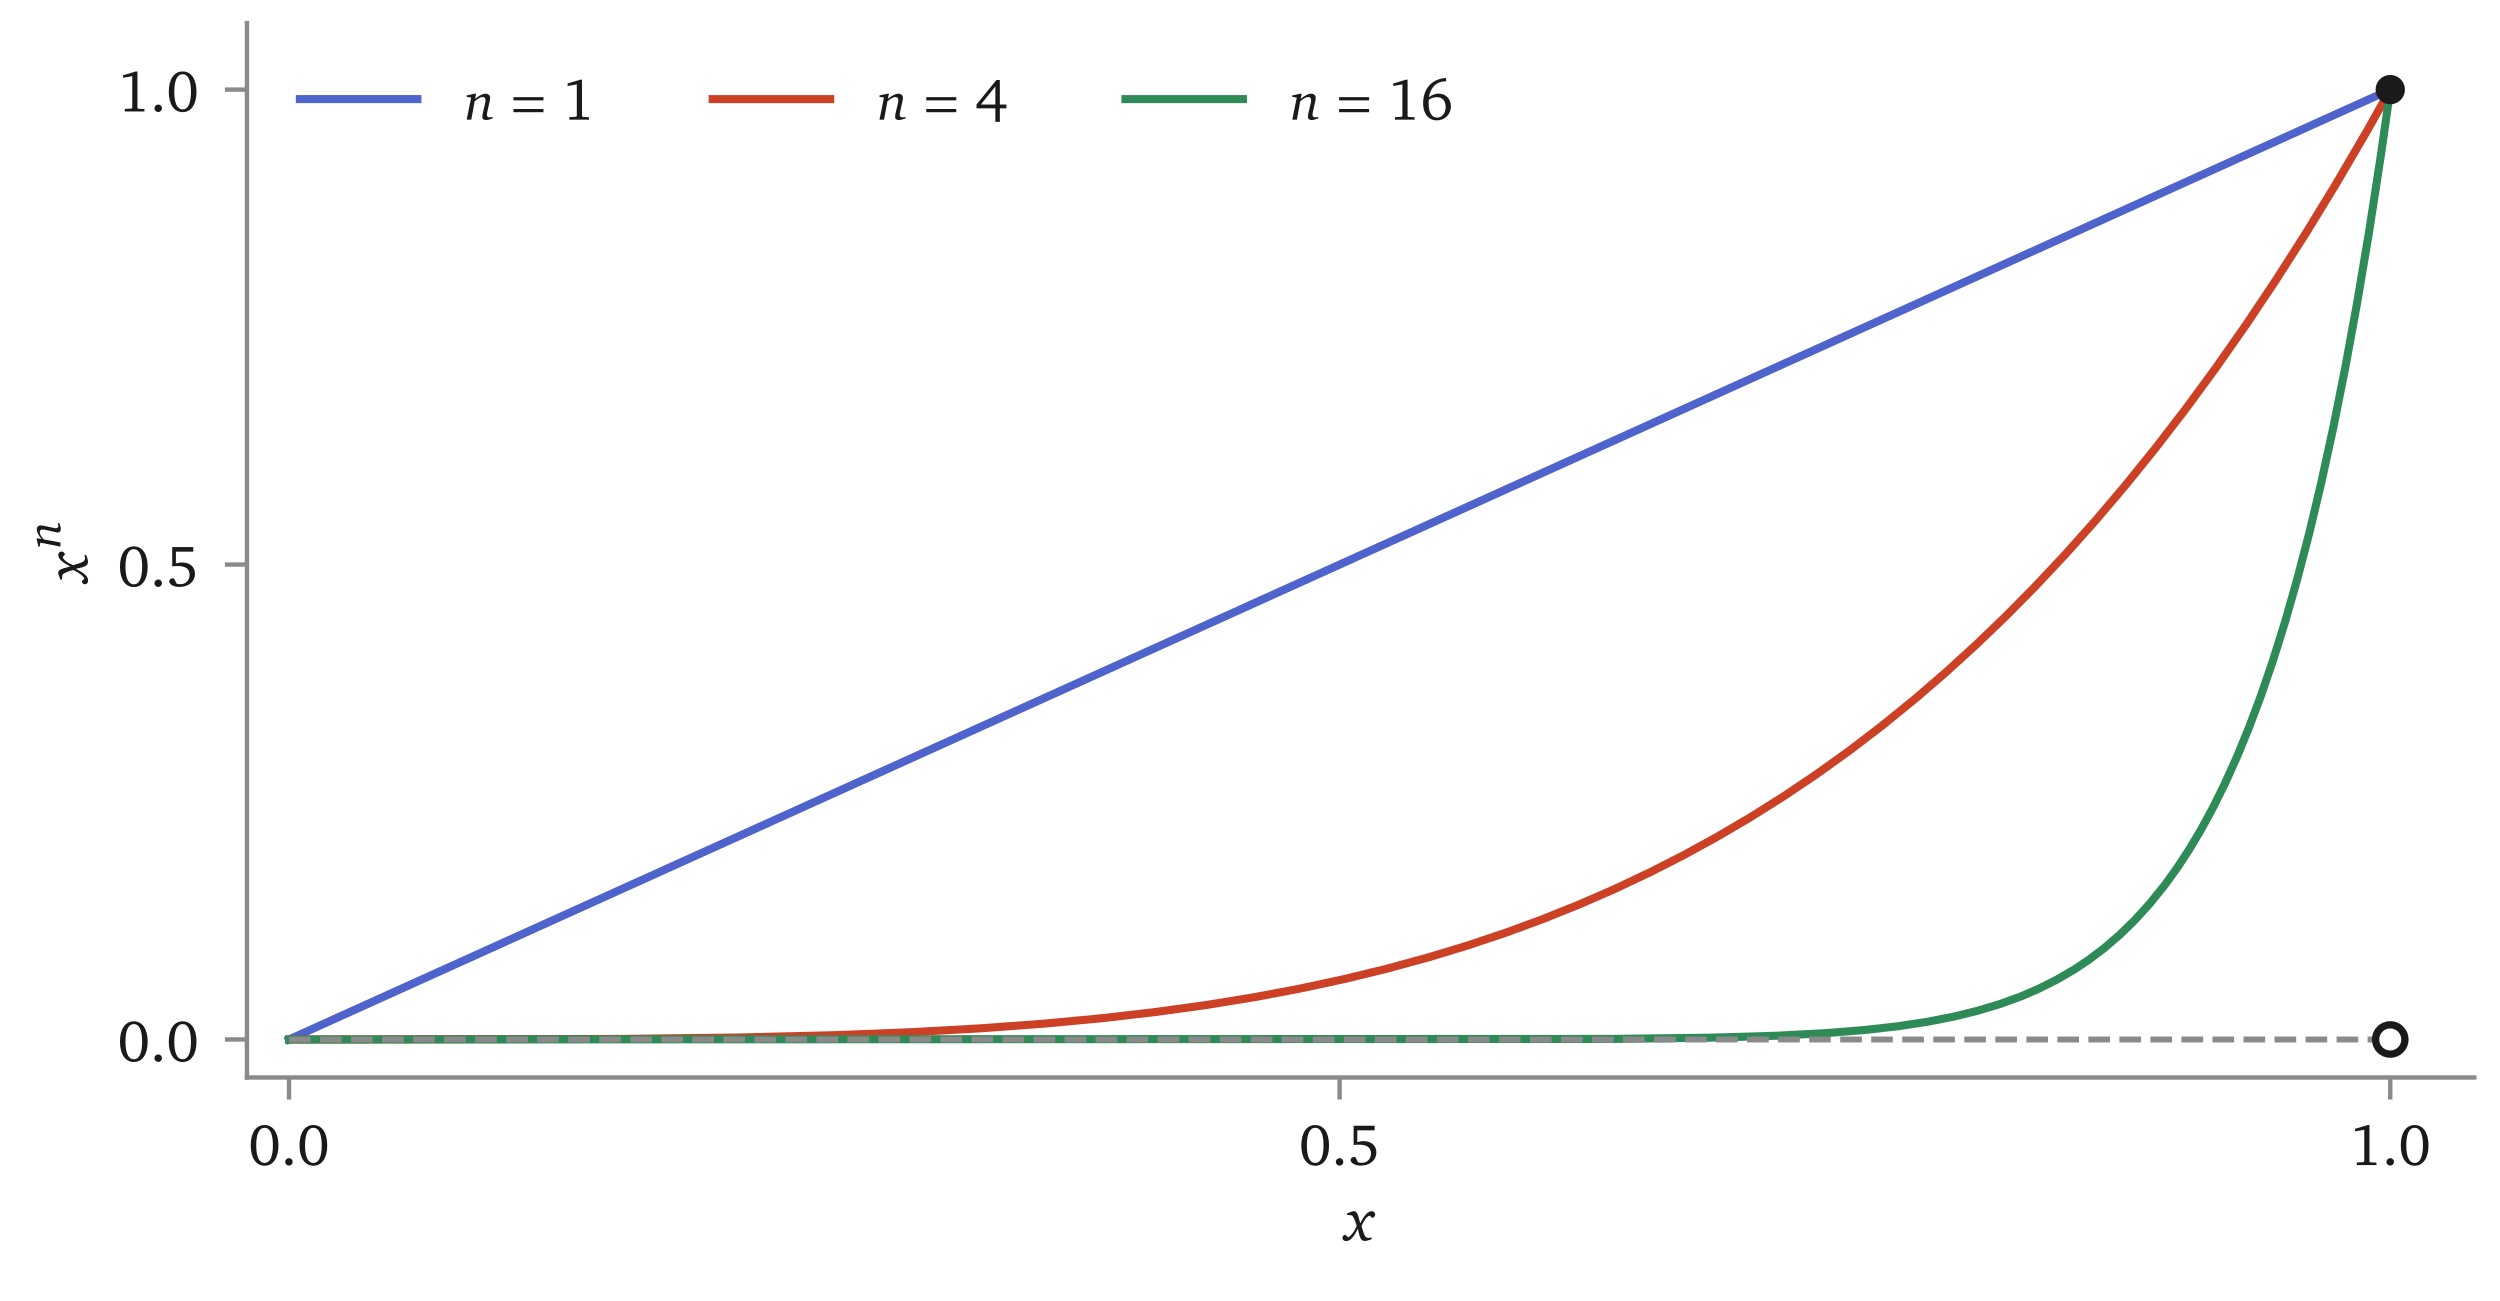
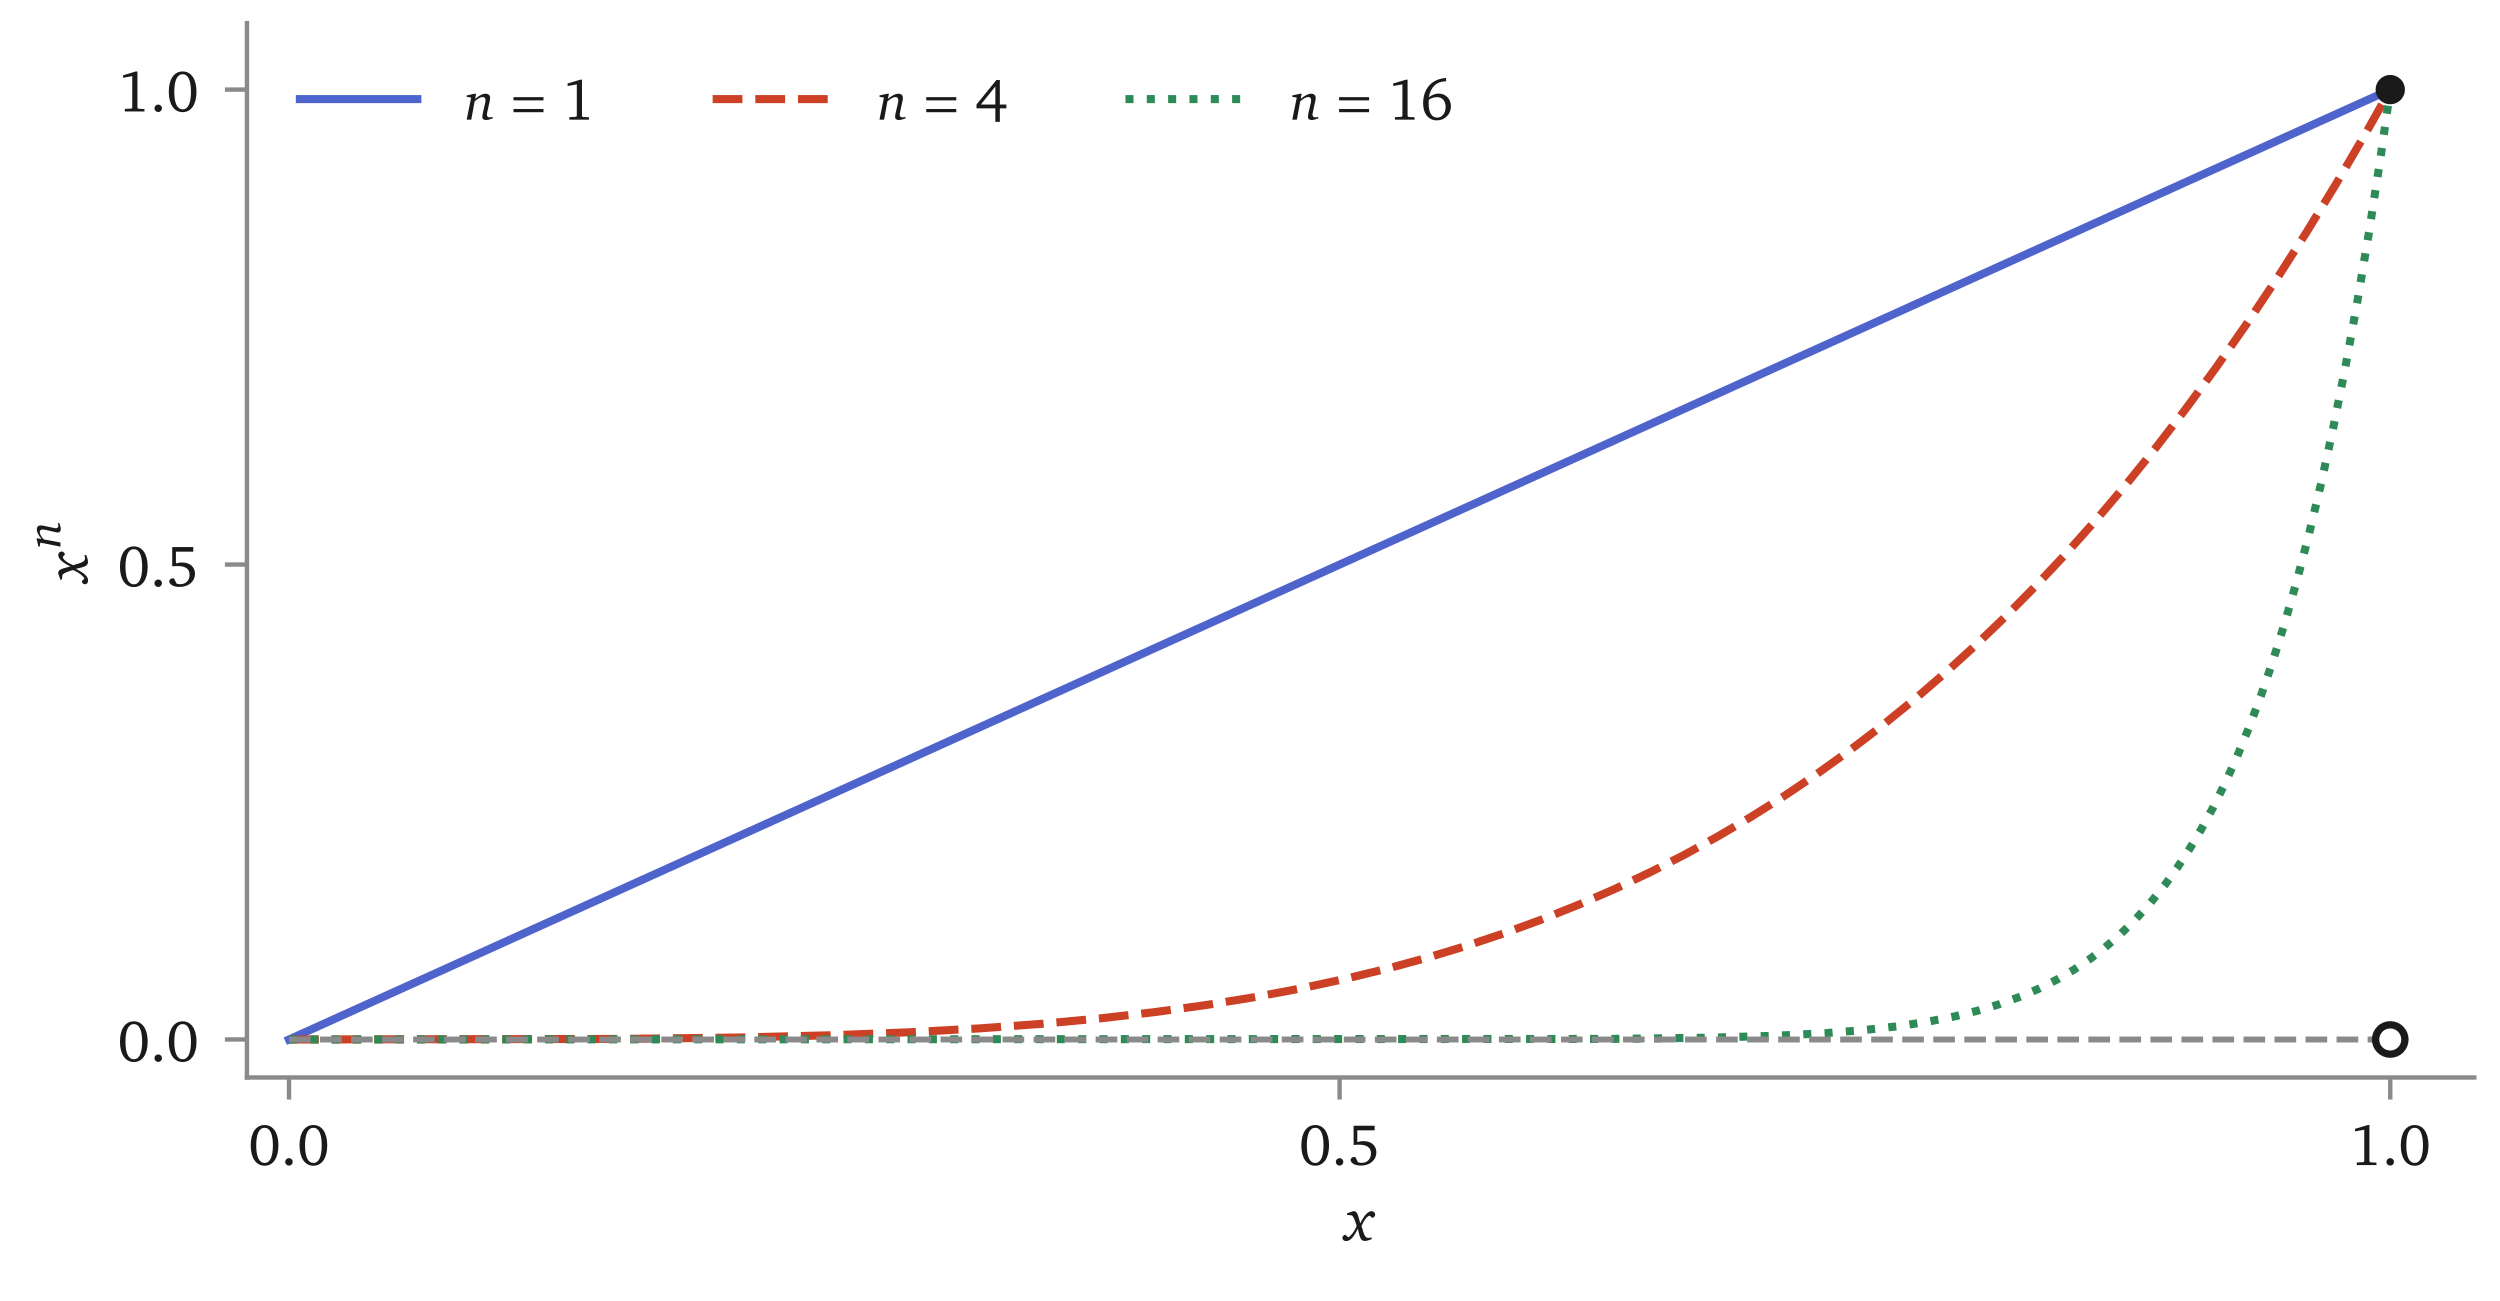
<svg xmlns="http://www.w3.org/2000/svg" xmlns:xlink="http://www.w3.org/1999/xlink" width="339.84pt" height="176.717pt" viewBox="0 0 339.84 176.717" version="1.2">
  <defs>
    <g>
      <symbol overflow="visible" id="glyph0-0">
        <path style="stroke:none;" d="M 0.391 0 L 3.578 0 L 3.578 -4.234 L 0.391 -4.234 Z M 0.797 -0.391 L 0.797 -3.844 L 3.188 -3.844 L 3.188 -0.391 Z M 0.797 -0.391 " />
      </symbol>
      <symbol overflow="visible" id="glyph0-1">
        <path style="stroke:none;" d="M 2.219 -5.438 C 1.078 -5.438 0.328 -4.438 0.328 -2.672 C 0.328 -0.922 1.078 0.094 2.219 0.094 C 3.344 0.094 4.094 -0.922 4.094 -2.672 C 4.094 -4.438 3.344 -5.438 2.219 -5.438 Z M 2.219 -5.062 C 2.938 -5.062 3.344 -4.25 3.344 -2.672 C 3.344 -1.094 2.938 -0.281 2.219 -0.281 C 1.484 -0.281 1.078 -1.094 1.078 -2.672 C 1.078 -4.25 1.484 -5.062 2.219 -5.062 Z M 2.219 -5.062 " />
      </symbol>
      <symbol overflow="visible" id="glyph0-2">
        <path style="stroke:none;" d="M 1.109 -0.938 C 0.828 -0.938 0.594 -0.719 0.594 -0.422 C 0.594 -0.141 0.828 0.078 1.109 0.078 C 1.391 0.078 1.609 -0.156 1.609 -0.422 C 1.609 -0.719 1.391 -0.938 1.109 -0.938 Z M 1.109 -0.938 " />
      </symbol>
      <symbol overflow="visible" id="glyph0-3">
        <path style="stroke:none;" d="M 0.797 -5.344 L 0.797 -2.719 C 0.984 -2.75 1.203 -2.766 1.5 -2.766 C 2.609 -2.766 3.156 -2.391 3.156 -1.562 C 3.156 -0.828 2.641 -0.297 1.906 -0.297 C 1.719 -0.297 1.547 -0.328 1.375 -0.391 L 1.047 -1.078 C 0.969 -1.094 0.906 -1.094 0.859 -1.094 C 0.594 -1.094 0.391 -0.922 0.391 -0.672 C 0.391 -0.297 0.953 0.078 1.766 0.078 C 3.062 0.078 3.891 -0.703 3.891 -1.719 C 3.891 -2.625 3.219 -3.25 2.141 -3.25 C 1.891 -3.25 1.609 -3.219 1.297 -3.125 L 1.297 -4.719 L 3.656 -4.719 L 3.656 -5.344 Z M 0.797 -5.344 " />
      </symbol>
      <symbol overflow="visible" id="glyph0-4">
        <path style="stroke:none;" d="M 2.469 -5.438 L 0.75 -4.922 L 0.75 -4.578 L 2 -4.797 L 2 -0.531 L 1.906 -0.391 L 0.984 -0.344 L 0.984 0 L 3.656 0 L 3.656 -0.328 L 2.797 -0.375 L 2.703 -0.5 L 2.703 -5.438 Z M 2.469 -5.438 " />
      </symbol>
      <symbol overflow="visible" id="glyph0-5">
        <path style="stroke:none;" d="M 2.922 -5.391 L 0.219 -2.062 L 0.219 -1.547 L 2.781 -1.547 L 2.781 0.297 L 3.391 0.297 L 3.391 -1.547 L 4.281 -1.547 L 4.281 -2.062 L 3.391 -2.062 L 3.391 -5.391 Z M 2.781 -4.516 L 2.781 -2.062 L 0.812 -2.062 Z M 2.781 -4.516 " />
      </symbol>
      <symbol overflow="visible" id="glyph0-6">
        <path style="stroke:none;" d="M 3.516 -5.672 C 1.578 -5.547 0.391 -4.234 0.391 -2.203 C 0.391 -0.766 1.172 0.094 2.25 0.094 C 3.344 0.094 4.172 -0.734 4.172 -1.812 C 4.172 -2.812 3.469 -3.547 2.516 -3.547 C 2.047 -3.547 1.578 -3.375 1.172 -3.047 C 1.422 -4.469 2.234 -5.219 3.5 -5.219 L 3.516 -5.219 Z M 1.156 -2.703 C 1.484 -2.938 1.875 -3.062 2.312 -3.062 C 2.984 -3.062 3.453 -2.547 3.453 -1.734 C 3.453 -0.891 2.969 -0.281 2.312 -0.281 C 1.562 -0.281 1.141 -0.953 1.141 -2.219 C 1.141 -2.375 1.141 -2.531 1.156 -2.703 Z M 1.156 -2.703 " />
      </symbol>
      <symbol overflow="visible" id="glyph1-0">
        <path style="stroke:none;" d="" />
      </symbol>
      <symbol overflow="visible" id="glyph1-1">
        <path style="stroke:none;" d="M 1.062 -4 L 0.234 -3.703 L 0.234 -3.5 L 0.906 -3.422 C 1.141 -3.219 1.328 -2.734 1.547 -1.984 C 1.203 -1.172 0.766 -0.641 0.391 -0.438 L 0.016 -0.797 C -0.234 -0.75 -0.391 -0.594 -0.391 -0.375 C -0.391 -0.109 -0.188 0.062 0.125 0.062 C 0.672 0.062 1.156 -0.484 1.703 -1.609 C 1.969 -0.438 2.078 0.047 2.656 0.047 C 2.875 0.047 3.188 -0.031 3.578 -0.188 L 3.578 -0.438 C 3.375 -0.391 3.234 -0.359 3.141 -0.359 C 2.641 -0.359 2.531 -0.875 2.203 -1.984 C 2.562 -2.828 2.938 -3.297 3.312 -3.391 L 3.672 -3.078 C 3.922 -3.172 4.062 -3.328 4.062 -3.531 C 4.062 -3.781 3.859 -4 3.594 -4 C 3.078 -4 2.562 -3.438 2.031 -2.344 C 1.734 -3.453 1.641 -4 1.156 -4 C 1.125 -4 1.094 -4 1.062 -4 Z M 1.062 -4 " />
      </symbol>
      <symbol overflow="visible" id="glyph2-0">
        <path style="stroke:none;" d="" />
      </symbol>
      <symbol overflow="visible" id="glyph2-1">
        <path style="stroke:none;" d="M -4 -1.062 L -3.703 -0.234 L -3.5 -0.234 L -3.422 -0.906 C -3.219 -1.141 -2.734 -1.328 -1.984 -1.547 C -1.172 -1.203 -0.641 -0.766 -0.438 -0.391 L -0.797 -0.016 C -0.75 0.234 -0.594 0.391 -0.375 0.391 C -0.109 0.391 0.062 0.188 0.062 -0.125 C 0.062 -0.672 -0.484 -1.156 -1.609 -1.703 C -0.438 -1.969 0.047 -2.078 0.047 -2.656 C 0.047 -2.875 -0.031 -3.188 -0.188 -3.578 L -0.438 -3.578 C -0.391 -3.375 -0.359 -3.234 -0.359 -3.141 C -0.359 -2.641 -0.875 -2.531 -1.984 -2.203 C -2.828 -2.562 -3.297 -2.938 -3.391 -3.312 L -3.078 -3.672 C -3.172 -3.922 -3.328 -4.062 -3.531 -4.062 C -3.781 -4.062 -4 -3.859 -4 -3.594 C -4 -3.078 -3.438 -2.562 -2.344 -2.031 C -3.453 -1.734 -4 -1.641 -4 -1.156 C -4 -1.125 -4 -1.094 -4 -1.062 Z M -4 -1.062 " />
      </symbol>
      <symbol overflow="visible" id="glyph3-0">
        <path style="stroke:none;" d="" />
      </symbol>
      <symbol overflow="visible" id="glyph3-1">
        <path style="stroke:none;" d="M -3.219 -1.203 L -3 -0.219 L -2.828 -0.219 L -2.734 -0.766 L 0 -0.219 L 0 -0.781 L -2.266 -1.203 C -2.641 -1.609 -2.812 -1.953 -2.812 -2.188 C -2.812 -2.438 -2.688 -2.547 -2.391 -2.547 C -2.297 -2.547 -2.156 -2.531 -1.953 -2.484 L -0.719 -2.203 C -0.578 -2.172 -0.453 -2.141 -0.359 -2.141 C -0.094 -2.141 0.047 -2.312 0.047 -2.641 C 0.047 -2.828 -0.031 -3.094 -0.156 -3.438 L -0.344 -3.438 C -0.312 -3.281 -0.281 -3.156 -0.281 -3.062 C -0.281 -2.844 -0.406 -2.719 -0.609 -2.719 C -0.719 -2.719 -0.859 -2.75 -1.062 -2.797 L -2.094 -3.016 C -2.328 -3.078 -2.516 -3.109 -2.688 -3.109 C -3.016 -3.109 -3.219 -2.906 -3.219 -2.547 C -3.219 -2.203 -3 -1.781 -2.578 -1.25 L -3.219 -1.375 Z M -3.219 -1.203 " />
      </symbol>
      <symbol overflow="visible" id="glyph4-0">
        <path style="stroke:none;" d="" />
      </symbol>
      <symbol overflow="visible" id="glyph4-1">
        <path style="stroke:none;" d="M 1.328 -3.531 L 0.234 -3.297 L 0.234 -3.109 L 0.844 -3 L 0.234 0 L 0.859 0 L 1.312 -2.484 C 1.766 -2.891 2.141 -3.078 2.391 -3.078 C 2.672 -3.078 2.797 -2.938 2.797 -2.609 C 2.797 -2.516 2.781 -2.359 2.719 -2.141 L 2.406 -0.797 C 2.375 -0.625 2.359 -0.484 2.359 -0.391 C 2.359 -0.109 2.531 0.047 2.891 0.047 C 3.094 0.047 3.391 -0.031 3.766 -0.172 L 3.766 -0.375 C 3.594 -0.344 3.469 -0.312 3.359 -0.312 C 3.125 -0.312 2.984 -0.438 2.984 -0.672 C 2.984 -0.781 3.016 -0.953 3.062 -1.156 L 3.312 -2.297 C 3.375 -2.562 3.422 -2.766 3.422 -2.953 C 3.422 -3.312 3.188 -3.531 2.797 -3.531 C 2.406 -3.531 1.953 -3.297 1.375 -2.828 L 1.516 -3.531 Z M 1.328 -3.531 " />
      </symbol>
      <symbol overflow="visible" id="glyph5-0">
        <path style="stroke:none;" d="" />
      </symbol>
      <symbol overflow="visible" id="glyph5-1">
        <path style="stroke:none;" d="M 4.391 -2.625 L 4.391 -3.062 L 0.312 -3.062 L 0.312 -2.625 Z M 4.391 -1.016 L 4.391 -1.453 L 0.312 -1.453 L 0.312 -1.016 Z M 4.391 -1.016 " />
      </symbol>
    </g>
  </defs>
  <g id="surface1">
    <path style="fill:none;stroke-width:0.6;stroke-linecap:butt;stroke-linejoin:round;stroke:rgb(54.117%,54.117%,54.117%);stroke-opacity:1;stroke-miterlimit:10;" d="M 0.001 0.001 L 0.001 -3 " transform="matrix(0.998401,0,0,-0.998401,39.28386,146.4696)" />
    <g style="fill:rgb(10.196%,10.196%,10.196%);fill-opacity:1;">
      <use xlink:href="#glyph0-1" x="33.753" y="158.37" />
      <use xlink:href="#glyph0-2" x="38.177" y="158.37" />
      <use xlink:href="#glyph0-1" x="40.389" y="158.37" />
    </g>
    <path style="fill:none;stroke-width:0.6;stroke-linecap:butt;stroke-linejoin:round;stroke:rgb(54.117%,54.117%,54.117%);stroke-opacity:1;stroke-miterlimit:10;" d="M -0.002 0.001 L -0.002 -3 " transform="matrix(0.998401,0,0,-0.998401,182.1034,146.4696)" />
    <g style="fill:rgb(10.196%,10.196%,10.196%);fill-opacity:1;">
      <use xlink:href="#glyph0-1" x="176.57" y="158.37" />
      <use xlink:href="#glyph0-2" x="180.995" y="158.37" />
      <use xlink:href="#glyph0-3" x="183.207" y="158.37" />
    </g>
    <path style="fill:none;stroke-width:0.6;stroke-linecap:butt;stroke-linejoin:round;stroke:rgb(54.117%,54.117%,54.117%);stroke-opacity:1;stroke-miterlimit:10;" d="M 0 0.001 L 0 -3 " transform="matrix(0.998401,0,0,-0.998401,324.9218,146.4696)" />
    <g style="fill:rgb(10.196%,10.196%,10.196%);fill-opacity:1;">
      <use xlink:href="#glyph0-4" x="319.388" y="158.37" />
      <use xlink:href="#glyph0-2" x="323.812" y="158.37" />
      <use xlink:href="#glyph0-1" x="326.024" y="158.37" />
    </g>
    <g style="fill:rgb(10.196%,10.196%,10.196%);fill-opacity:1;">
      <use xlink:href="#glyph1-1" x="182.876" y="168.642" />
    </g>
    <path style="fill:none;stroke-width:0.6;stroke-linecap:butt;stroke-linejoin:round;stroke:rgb(54.117%,54.117%,54.117%);stroke-opacity:1;stroke-miterlimit:10;" d="M -0.001 -0 L -3.002 -0 " transform="matrix(0.998401,0,0,-0.998401,33.57125,141.3044)" />
    <g style="fill:rgb(10.196%,10.196%,10.196%);fill-opacity:1;">
      <use xlink:href="#glyph0-1" x="15.98" y="144.272" />
      <use xlink:href="#glyph0-2" x="20.404" y="144.272" />
      <use xlink:href="#glyph0-1" x="22.616" y="144.272" />
    </g>
    <path style="fill:none;stroke-width:0.6;stroke-linecap:butt;stroke-linejoin:round;stroke:rgb(54.117%,54.117%,54.117%);stroke-opacity:1;stroke-miterlimit:10;" d="M -0.001 0.001 L -3.002 0.001 " transform="matrix(0.998401,0,0,-0.998401,33.57125,76.74359)" />
    <g style="fill:rgb(10.196%,10.196%,10.196%);fill-opacity:1;">
      <use xlink:href="#glyph0-1" x="15.98" y="79.712" />
      <use xlink:href="#glyph0-2" x="20.404" y="79.712" />
      <use xlink:href="#glyph0-3" x="22.616" y="79.712" />
    </g>
    <path style="fill:none;stroke-width:0.6;stroke-linecap:butt;stroke-linejoin:round;stroke:rgb(54.117%,54.117%,54.117%);stroke-opacity:1;stroke-miterlimit:10;" d="M -0.001 -0.002 L -3.002 -0.002 " transform="matrix(0.998401,0,0,-0.998401,33.57125,12.18171)" />
    <g style="fill:rgb(10.196%,10.196%,10.196%);fill-opacity:1;">
      <use xlink:href="#glyph0-4" x="15.98" y="15.151" />
      <use xlink:href="#glyph0-2" x="20.404" y="15.151" />
      <use xlink:href="#glyph0-1" x="22.616" y="15.151" />
    </g>
    <g style="fill:rgb(10.196%,10.196%,10.196%);fill-opacity:1;">
      <use xlink:href="#glyph2-1" x="11.914" y="79.032" />
    </g>
    <g style="fill:rgb(10.196%,10.196%,10.196%);fill-opacity:1;">
      <use xlink:href="#glyph3-1" x="8.217" y="74.529" />
    </g>
    <path style="fill:none;stroke-width:1.1;stroke-linecap:square;stroke-linejoin:round;stroke:rgb(30.98%,38.823%,79.999%);stroke-opacity:1;stroke-miterlimit:10;" d="M 39.156 35.186 L 325.25 164.514 " transform="matrix(0.998401,0,0,-0.998401,0.191808,176.4345)" />
-     <path style="fill:none;stroke-width:1.1;stroke-linecap:square;stroke-linejoin:round;stroke:rgb(79.999%,25.49%,14.508%);stroke-opacity:1;stroke-miterlimit:10;" d="M 39.156 35.186 L 84.177 35.264 L 100.551 35.46 L 113.235 35.769 L 123.877 36.18 L 133.291 36.704 L 141.887 37.338 L 149.665 38.066 L 157.032 38.915 L 163.988 39.873 L 170.538 40.937 L 176.677 42.092 L 182.815 43.41 L 188.547 44.803 L 194.279 46.364 L 199.596 47.976 L 204.917 49.76 L 209.831 51.568 L 214.741 53.536 L 219.652 55.676 L 224.566 58 L 229.065 60.296 L 233.568 62.765 L 238.072 65.41 L 242.575 68.239 L 247.074 71.263 L 251.578 74.491 L 256.081 77.93 L 260.584 81.592 L 264.677 85.121 L 268.769 88.846 L 272.862 92.774 L 276.954 96.918 L 281.047 101.276 L 285.139 105.865 L 289.232 110.686 L 293.324 115.752 L 297.42 121.069 L 301.513 126.645 L 305.605 132.486 L 309.698 138.605 L 313.79 145.006 L 317.883 151.7 L 321.975 158.696 L 325.25 164.514 " transform="matrix(0.998401,0,0,-0.998401,0.191808,176.4345)" />
-     <path style="fill:none;stroke-width:1.1;stroke-linecap:square;stroke-linejoin:round;stroke:rgb(18.039%,54.509%,34.116%);stroke-opacity:1;stroke-miterlimit:10;" d="M 39.156 35.186 L 219.245 35.264 L 232.751 35.436 L 241.753 35.702 L 248.303 36.047 L 253.624 36.473 L 258.127 36.978 L 262.22 37.596 L 265.905 38.32 L 269.176 39.13 L 272.044 39.994 L 274.908 41.031 L 277.365 42.088 L 279.818 43.316 L 282.275 44.748 L 284.321 46.121 L 286.368 47.679 L 288.414 49.439 L 290.46 51.431 L 292.506 53.684 L 294.553 56.224 L 296.192 58.489 L 297.827 60.981 L 299.467 63.72 L 301.102 66.733 L 302.741 70.039 L 304.377 73.669 L 306.012 77.648 L 307.652 82.015 L 309.287 86.8 L 310.926 92.039 L 312.562 97.774 L 314.201 104.046 L 315.837 110.905 L 317.472 118.401 L 319.111 126.59 L 320.747 135.526 L 322.386 145.28 L 324.022 155.914 L 325.25 164.514 " transform="matrix(0.998401,0,0,-0.998401,0.191808,176.4345)" />
+     <path style="fill:none;stroke-width:1.1;stroke-linecap:butt;stroke-linejoin:round;stroke:rgb(79.999%,25.49%,14.508%);stroke-opacity:1;stroke-dasharray:4.055,1.753;stroke-miterlimit:10;" d="M 39.156 35.186 L 84.177 35.264 L 100.551 35.46 L 113.235 35.769 L 123.877 36.18 L 133.291 36.704 L 141.887 37.338 L 149.665 38.066 L 157.032 38.915 L 163.988 39.873 L 170.538 40.937 L 176.677 42.092 L 182.815 43.41 L 188.547 44.803 L 194.279 46.364 L 199.596 47.976 L 204.917 49.76 L 209.831 51.568 L 214.741 53.536 L 219.652 55.676 L 224.566 58 L 229.065 60.296 L 233.568 62.765 L 238.072 65.41 L 242.575 68.239 L 247.074 71.263 L 251.578 74.491 L 256.081 77.93 L 260.584 81.592 L 264.677 85.121 L 268.769 88.846 L 272.862 92.774 L 276.954 96.918 L 281.047 101.276 L 285.139 105.865 L 289.232 110.686 L 293.324 115.752 L 297.42 121.069 L 301.513 126.645 L 305.605 132.486 L 309.698 138.605 L 313.79 145.006 L 317.883 151.7 L 321.975 158.696 L 325.25 164.514 " transform="matrix(0.998401,0,0,-0.998401,0.191808,176.4345)" />
+     <path style="fill:none;stroke-width:1.1;stroke-linecap:butt;stroke-linejoin:round;stroke:rgb(18.039%,54.509%,34.116%);stroke-opacity:1;stroke-dasharray:1.096,1.808;stroke-miterlimit:10;" d="M 39.156 35.186 L 219.245 35.264 L 232.751 35.436 L 241.753 35.702 L 248.303 36.047 L 253.624 36.473 L 258.127 36.978 L 262.22 37.596 L 265.905 38.32 L 269.176 39.13 L 272.044 39.994 L 274.908 41.031 L 277.365 42.088 L 279.818 43.316 L 282.275 44.748 L 284.321 46.121 L 286.368 47.679 L 288.414 49.439 L 290.46 51.431 L 292.506 53.684 L 294.553 56.224 L 296.192 58.489 L 297.827 60.981 L 299.467 63.72 L 301.102 66.733 L 302.741 70.039 L 304.377 73.669 L 306.012 77.648 L 307.652 82.015 L 309.287 86.8 L 310.926 92.039 L 312.562 97.774 L 314.201 104.046 L 315.837 110.905 L 317.472 118.401 L 319.111 126.59 L 320.747 135.526 L 322.386 145.28 L 324.022 155.914 L 325.25 164.514 " transform="matrix(0.998401,0,0,-0.998401,0.191808,176.4345)" />
    <path style="fill:none;stroke-width:0.8;stroke-linecap:butt;stroke-linejoin:round;stroke:rgb(54.117%,54.117%,54.117%);stroke-opacity:1;stroke-dasharray:2.949,1.275;stroke-miterlimit:10;" d="M 39.156 35.186 L 325.25 35.186 " transform="matrix(0.998401,0,0,-0.998401,0.191808,176.4345)" />
    <path style="fill-rule:nonzero;fill:rgb(100%,100%,100%);fill-opacity:1;stroke-width:1;stroke-linecap:butt;stroke-linejoin:round;stroke:rgb(10.196%,10.196%,10.196%);stroke-opacity:1;stroke-miterlimit:10;" d="M 0 -2 C 0.532 -2 1.041 -1.788 1.412 -1.413 C 1.788 -1.041 1.999 -0.532 1.999 -0 C 1.999 0.532 1.788 1.04 1.412 1.412 C 1.041 1.792 0.532 1.999 0 1.999 C -0.532 1.999 -1.041 1.792 -1.412 1.412 C -1.788 1.04 -1.999 0.532 -1.999 -0 C -1.999 -0.532 -1.788 -1.041 -1.412 -1.413 C -1.041 -1.788 -0.532 -2 0 -2 Z M 0 -2 " transform="matrix(0.998401,0,0,-0.998401,324.9218,141.3044)" />
    <path style="fill-rule:nonzero;fill:rgb(10.196%,10.196%,10.196%);fill-opacity:1;stroke-width:1;stroke-linecap:butt;stroke-linejoin:round;stroke:rgb(10.196%,10.196%,10.196%);stroke-opacity:1;stroke-miterlimit:10;" d="M 0 -1.5 C 0.399 -1.5 0.779 -1.34 1.06 -1.058 C 1.342 -0.78 1.499 -0.397 1.499 -0.002 C 1.499 0.397 1.342 0.781 1.06 1.058 C 0.779 1.34 0.399 1.501 0 1.501 C -0.399 1.501 -0.779 1.34 -1.06 1.058 C -1.342 0.781 -1.498 0.397 -1.498 -0.002 C -1.498 -0.397 -1.342 -0.78 -1.06 -1.058 C -0.779 -1.34 -0.399 -1.5 0 -1.5 Z M 0 -1.5 " transform="matrix(0.998401,0,0,-0.998401,324.9218,12.18171)" />
    <path style="fill:none;stroke-width:0.6;stroke-linecap:square;stroke-linejoin:miter;stroke:rgb(54.117%,54.117%,54.117%);stroke-opacity:1;stroke-miterlimit:10;" d="M 33.432 30.014 L 33.432 173.567 " transform="matrix(0.998401,0,0,-0.998401,0.191808,176.4345)" />
    <path style="fill:none;stroke-width:0.6;stroke-linecap:square;stroke-linejoin:miter;stroke:rgb(54.117%,54.117%,54.117%);stroke-opacity:1;stroke-miterlimit:10;" d="M 33.432 30.014 L 336.694 30.014 " transform="matrix(0.998401,0,0,-0.998401,0.191808,176.4345)" />
    <path style="fill:none;stroke-width:1.1;stroke-linecap:square;stroke-linejoin:round;stroke:rgb(30.98%,38.823%,79.999%);stroke-opacity:1;stroke-miterlimit:10;" d="M 40.635 163.227 L 56.633 163.227 " transform="matrix(0.998401,0,0,-0.998401,0.191808,176.4345)" />
    <g style="fill:rgb(10.196%,10.196%,10.196%);fill-opacity:1;">
      <use xlink:href="#glyph4-1" x="63.204" y="16.269" />
    </g>
    <g style="fill:rgb(10.196%,10.196%,10.196%);fill-opacity:1;">
      <use xlink:href="#glyph5-1" x="69.488" y="16.269" />
    </g>
    <g style="fill:rgb(10.196%,10.196%,10.196%);fill-opacity:1;">
      <use xlink:href="#glyph0-4" x="76.409" y="16.269" />
    </g>
-     <path style="fill:none;stroke-width:1.1;stroke-linecap:square;stroke-linejoin:round;stroke:rgb(79.999%,25.49%,14.508%);stroke-opacity:1;stroke-miterlimit:10;" d="M 96.838 163.227 L 112.84 163.227 " transform="matrix(0.998401,0,0,-0.998401,0.191808,176.4345)" />
+     <path style="fill:none;stroke-width:1.1;stroke-linecap:butt;stroke-linejoin:round;stroke:rgb(79.999%,25.49%,14.508%);stroke-opacity:1;stroke-dasharray:4.055,1.753;stroke-miterlimit:10;" d="M 96.838 163.227 L 112.84 163.227 " transform="matrix(0.998401,0,0,-0.998401,0.191808,176.4345)" />
    <g style="fill:rgb(10.196%,10.196%,10.196%);fill-opacity:1;">
      <use xlink:href="#glyph4-1" x="119.318" y="16.269" />
    </g>
    <g style="fill:rgb(10.196%,10.196%,10.196%);fill-opacity:1;">
      <use xlink:href="#glyph5-1" x="125.602" y="16.269" />
    </g>
    <g style="fill:rgb(10.196%,10.196%,10.196%);fill-opacity:1;">
      <use xlink:href="#glyph0-5" x="132.523" y="16.269" />
    </g>
-     <path style="fill:none;stroke-width:1.1;stroke-linecap:square;stroke-linejoin:round;stroke:rgb(18.039%,54.509%,34.116%);stroke-opacity:1;stroke-miterlimit:10;" d="M 153.045 163.227 L 169.043 163.227 " transform="matrix(0.998401,0,0,-0.998401,0.191808,176.4345)" />
+     <path style="fill:none;stroke-width:1.1;stroke-linecap:butt;stroke-linejoin:round;stroke:rgb(18.039%,54.509%,34.116%);stroke-opacity:1;stroke-dasharray:1.096,1.808;stroke-miterlimit:10;" d="M 153.045 163.227 L 169.043 163.227 " transform="matrix(0.998401,0,0,-0.998401,0.191808,176.4345)" />
    <g style="fill:rgb(10.196%,10.196%,10.196%);fill-opacity:1;">
      <use xlink:href="#glyph4-1" x="175.432" y="16.269" />
    </g>
    <g style="fill:rgb(10.196%,10.196%,10.196%);fill-opacity:1;">
      <use xlink:href="#glyph5-1" x="181.717" y="16.269" />
    </g>
    <g style="fill:rgb(10.196%,10.196%,10.196%);fill-opacity:1;">
      <use xlink:href="#glyph0-4" x="188.638" y="16.269" />
      <use xlink:href="#glyph0-6" x="193.062" y="16.269" />
    </g>
  </g>
</svg>
